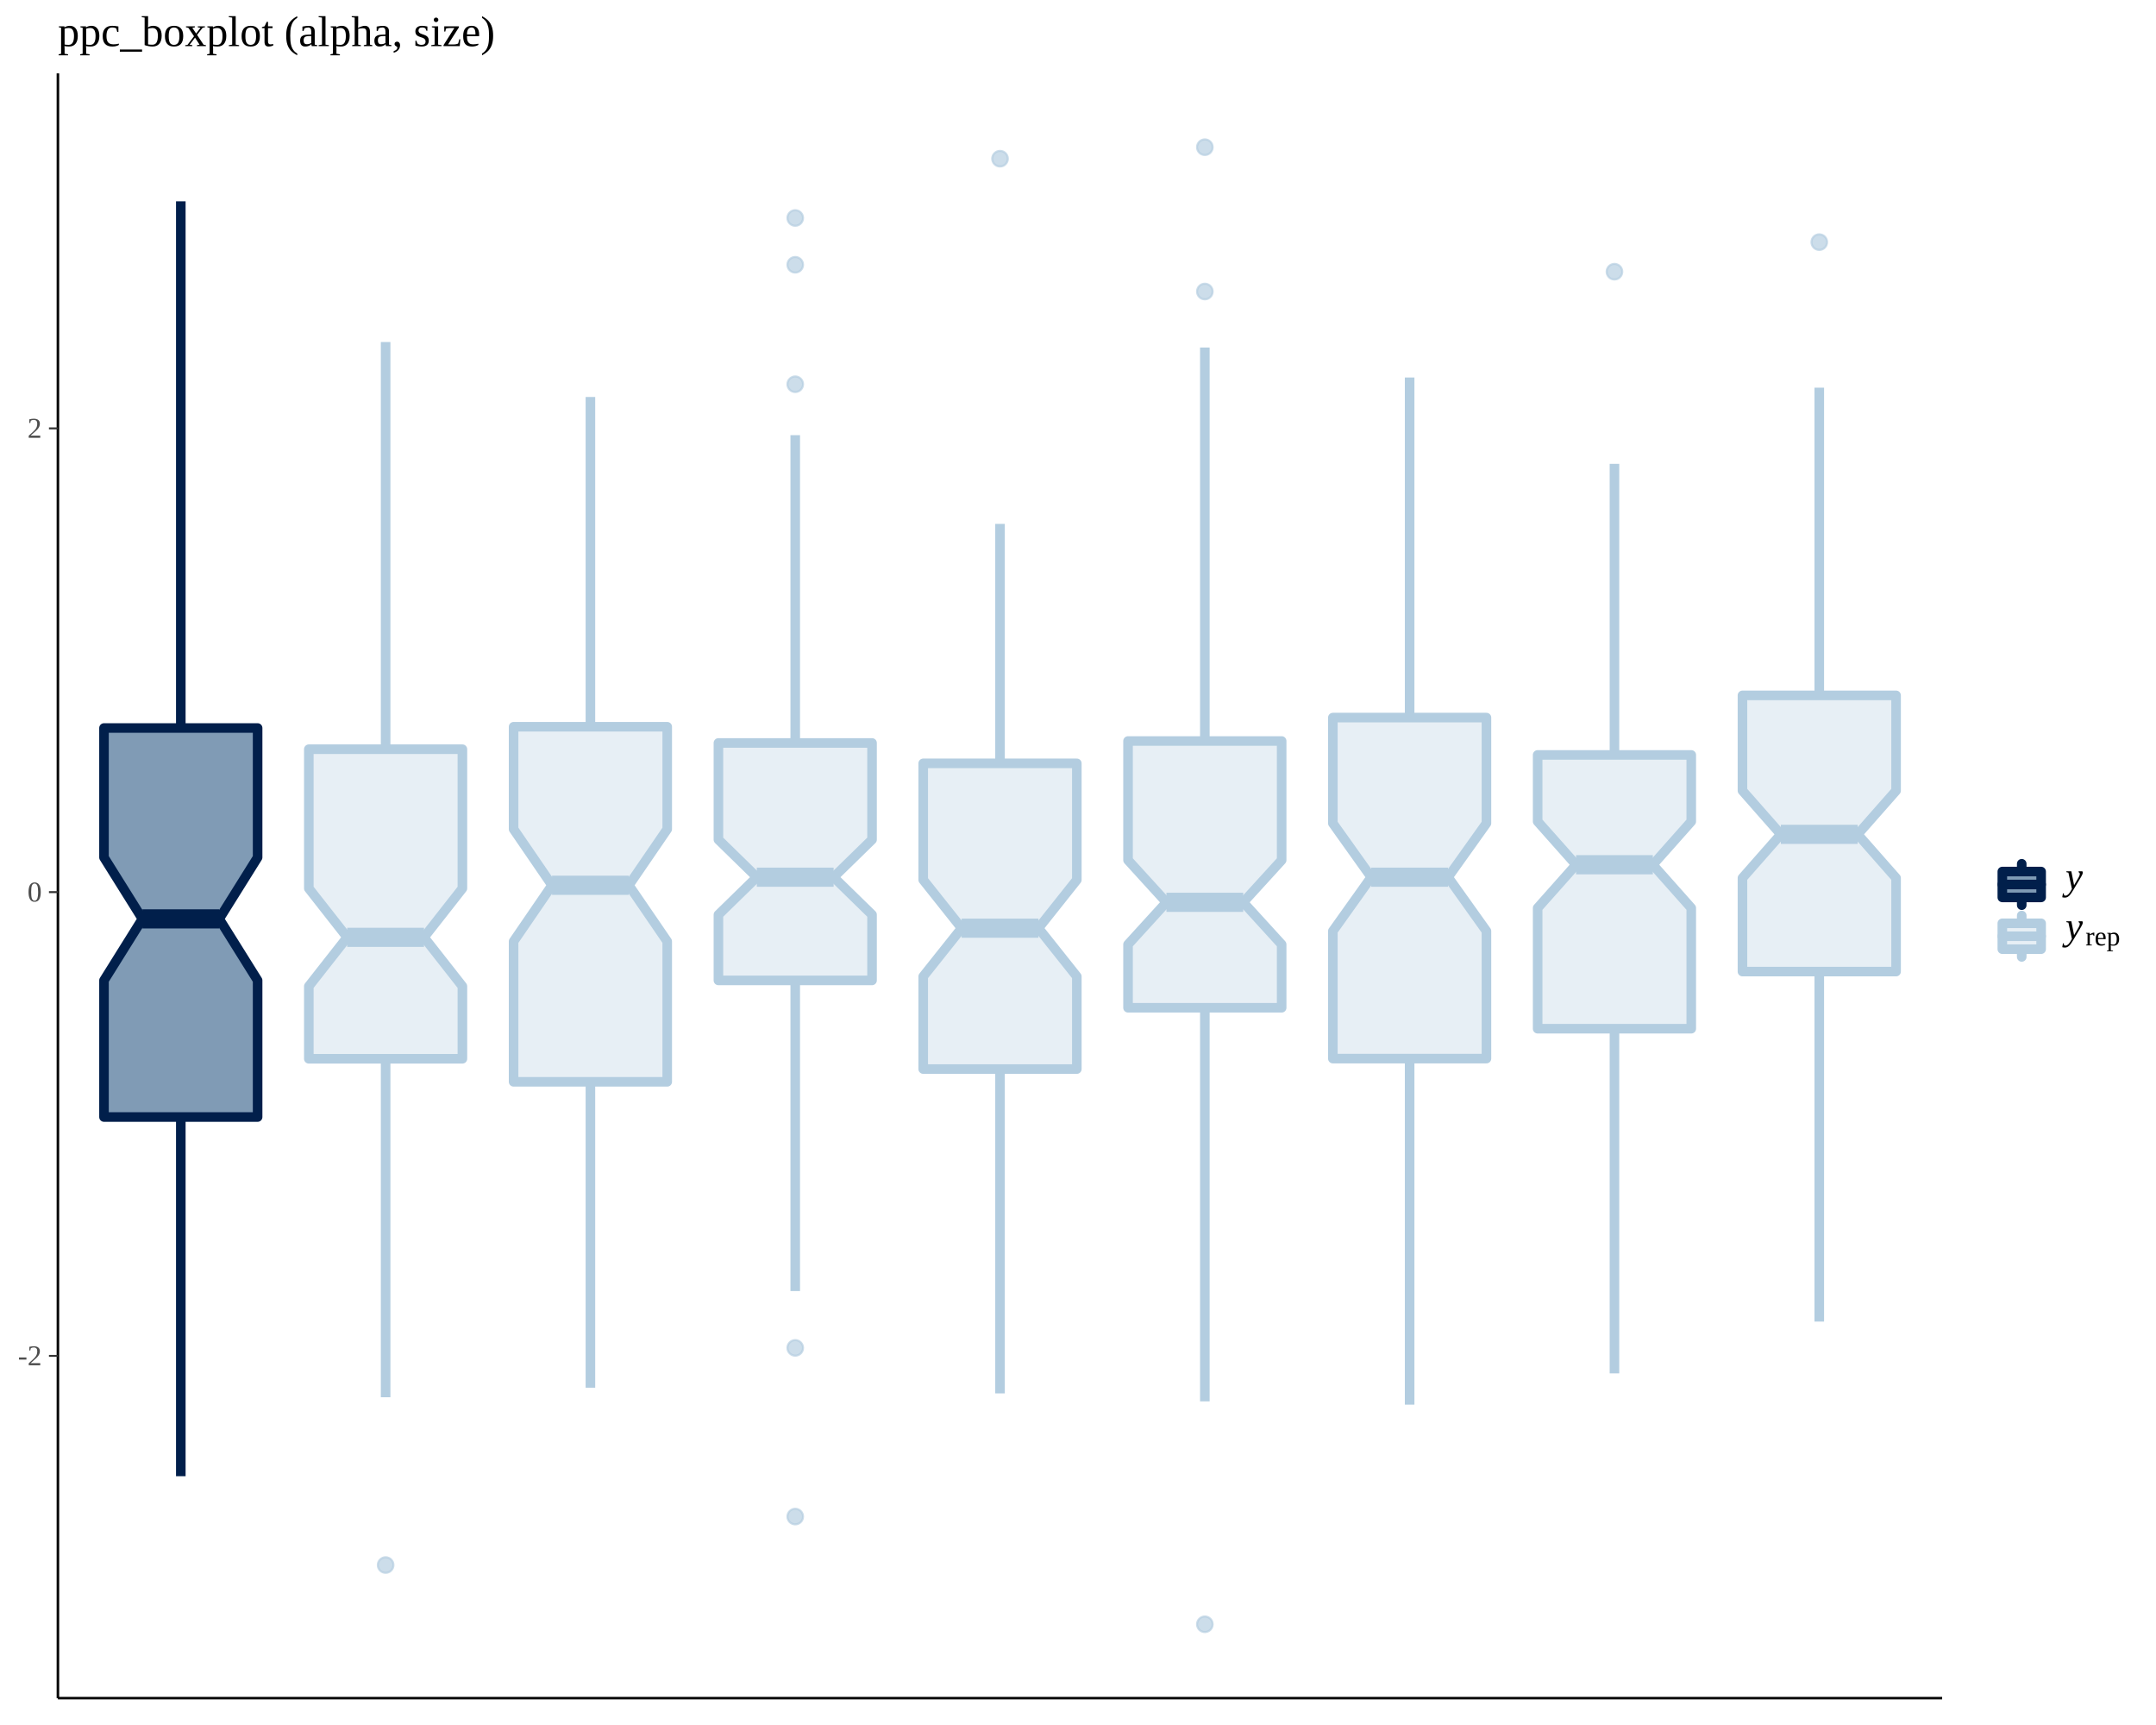
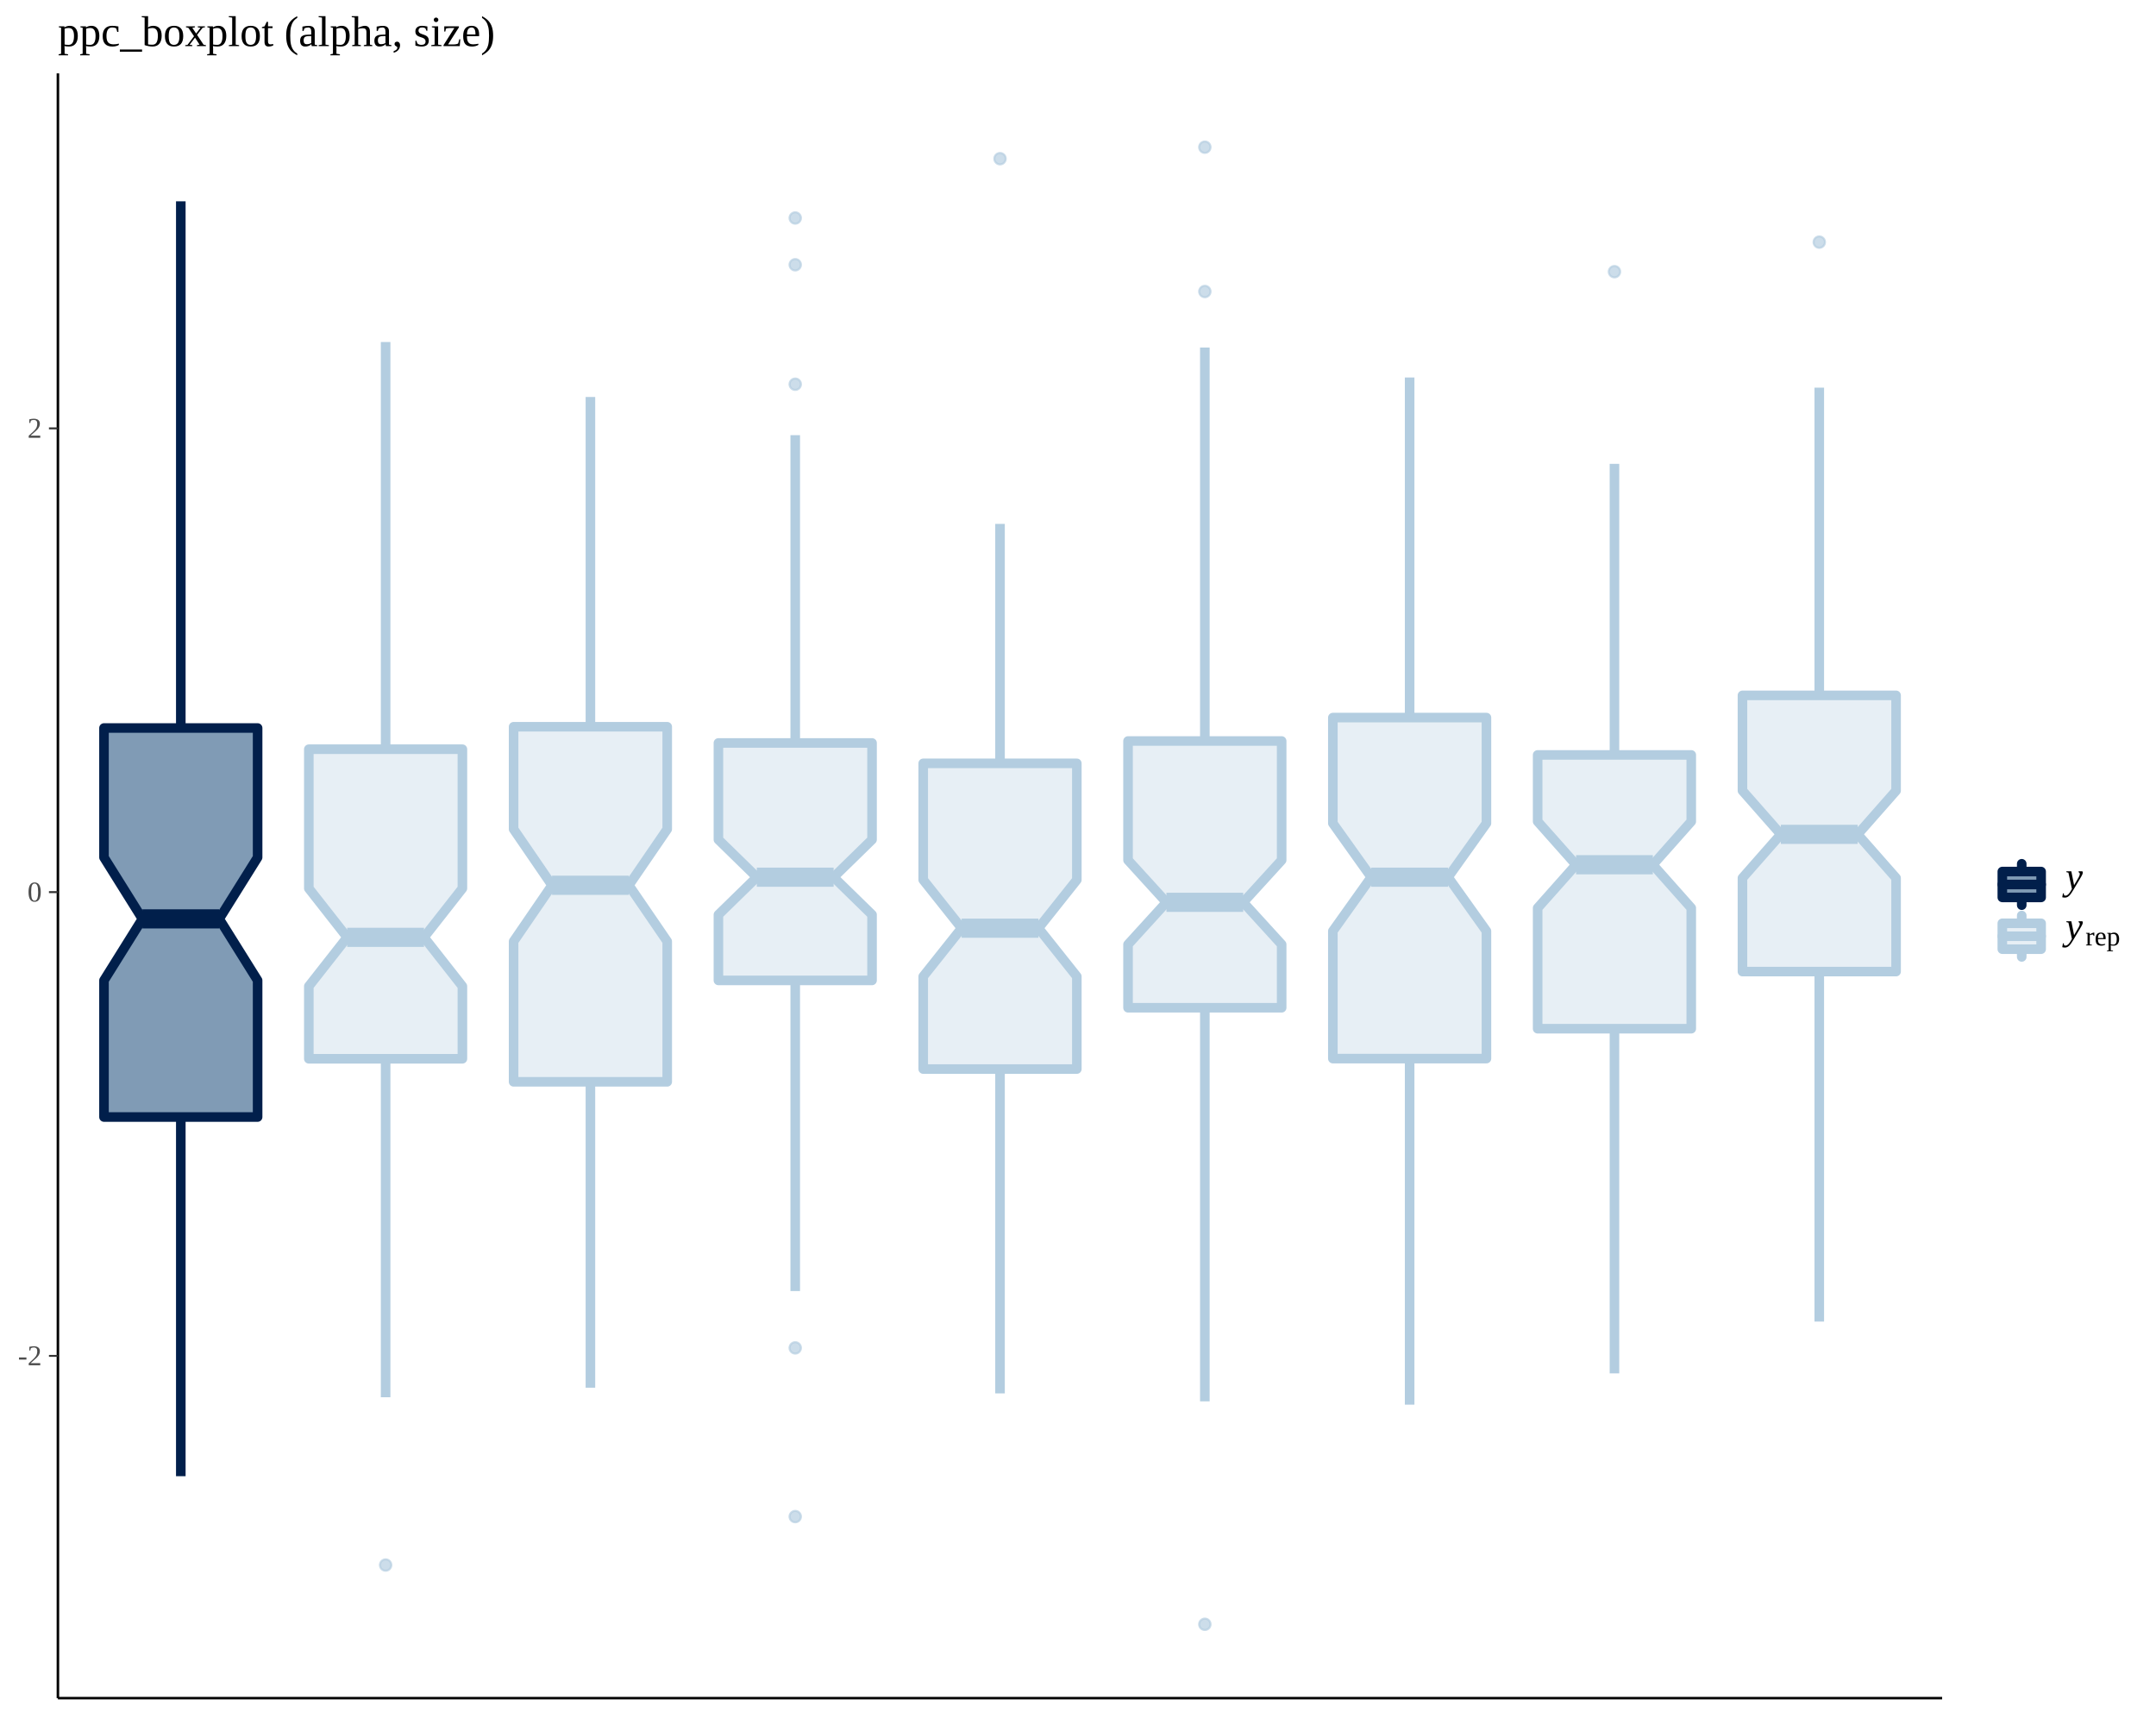
<svg xmlns="http://www.w3.org/2000/svg" viewBox="0 0 720.00 576.00">
  <defs>
    <style type="text/css">
    line, polyline, polygon, path, rect, circle {
      fill: none;
      stroke: #000000;
      stroke-linecap: round;
      stroke-linejoin: round;
      stroke-miterlimit: 10.00;
    }
  </style>
  </defs>
  <rect width="100%" height="100%" style="stroke: none; fill: #FFFFFF;" />
  <defs>
    <clipPath id="cpMTkuMzR8NjQ4LjU4fDU2Ny4wM3wyNC40OQ==">
      <rect x="19.34" y="24.49" width="629.24" height="542.55" />
    </clipPath>
  </defs>
  <line x1="60.38" y1="243.09" x2="60.38" y2="67.22" style="stroke-width: 3.20; stroke: #011F4B; stroke-linecap: butt;" clip-path="url(#cpMTkuMzR8NjQ4LjU4fDU2Ny4wM3wyNC40OQ==)" />
  <line x1="60.38" y1="372.99" x2="60.38" y2="492.92" style="stroke-width: 3.20; stroke: #011F4B; stroke-linecap: butt;" clip-path="url(#cpMTkuMzR8NjQ4LjU4fDU2Ny4wM3wyNC40OQ==)" />
  <polygon points="34.73,243.09 34.73,286.31 47.56,306.83 34.73,327.36 34.73,372.99 86.03,372.99 86.03,327.36 73.20,306.83 86.03,286.31 86.03,243.09 34.73,243.09 " style="stroke-width: 3.20; stroke: #011F4B; fill: #03396C; fill-opacity: 0.50;" clip-path="url(#cpMTkuMzR8NjQ4LjU4fDU2Ny4wM3wyNC40OQ==)" />
  <line x1="47.56" y1="306.83" x2="73.20" y2="306.83" style="stroke-width: 6.40; stroke: #011F4B; stroke-linecap: butt;" clip-path="url(#cpMTkuMzR8NjQ4LjU4fDU2Ny4wM3wyNC40OQ==)" />
-   <circle cx="128.78" cy="522.59" r="1.95pt" style="stroke-width: 0.71; stroke: #B3CDE0; stroke-opacity: 0.67; fill: #B3CDE0; fill-opacity: 0.67;" clip-path="url(#cpMTkuMzR8NjQ4LjU4fDU2Ny4wM3wyNC40OQ==)" />
+   <circle cx="128.78" cy="522.59" r="1.42pt" style="stroke-width: 0.71; stroke: #B3CDE0; stroke-opacity: 0.67; fill: #B3CDE0; fill-opacity: 0.67;" clip-path="url(#cpMTkuMzR8NjQ4LjU4fDU2Ny4wM3wyNC40OQ==)" />
  <line x1="128.78" y1="250.17" x2="128.78" y2="114.21" style="stroke-width: 3.20; stroke: #B3CDE0; stroke-linecap: butt;" clip-path="url(#cpMTkuMzR8NjQ4LjU4fDU2Ny4wM3wyNC40OQ==)" />
  <line x1="128.78" y1="353.54" x2="128.78" y2="466.56" style="stroke-width: 3.20; stroke: #B3CDE0; stroke-linecap: butt;" clip-path="url(#cpMTkuMzR8NjQ4LjU4fDU2Ny4wM3wyNC40OQ==)" />
  <polygon points="103.13,250.17 103.13,296.65 115.95,312.99 103.13,329.32 103.13,353.54 154.42,353.54 154.42,329.32 141.60,312.99 154.42,296.65 154.42,250.17 103.13,250.17 " style="stroke-width: 3.20; stroke: #B3CDE0; fill: #D1E1EC; fill-opacity: 0.50;" clip-path="url(#cpMTkuMzR8NjQ4LjU4fDU2Ny4wM3wyNC40OQ==)" />
  <line x1="115.95" y1="312.99" x2="141.60" y2="312.99" style="stroke-width: 6.40; stroke: #B3CDE0; stroke-linecap: butt;" clip-path="url(#cpMTkuMzR8NjQ4LjU4fDU2Ny4wM3wyNC40OQ==)" />
  <line x1="197.17" y1="242.67" x2="197.17" y2="132.55" style="stroke-width: 3.20; stroke: #B3CDE0; stroke-linecap: butt;" clip-path="url(#cpMTkuMzR8NjQ4LjU4fDU2Ny4wM3wyNC40OQ==)" />
  <line x1="197.17" y1="361.23" x2="197.17" y2="463.38" style="stroke-width: 3.20; stroke: #B3CDE0; stroke-linecap: butt;" clip-path="url(#cpMTkuMzR8NjQ4LjU4fDU2Ny4wM3wyNC40OQ==)" />
  <polygon points="171.52,242.67 171.52,276.87 184.35,295.60 171.52,314.34 171.52,361.23 222.82,361.23 222.82,314.34 210.00,295.60 222.82,276.87 222.82,242.67 171.52,242.67 " style="stroke-width: 3.20; stroke: #B3CDE0; fill: #D1E1EC; fill-opacity: 0.50;" clip-path="url(#cpMTkuMzR8NjQ4LjU4fDU2Ny4wM3wyNC40OQ==)" />
  <line x1="184.35" y1="295.60" x2="210.00" y2="295.60" style="stroke-width: 6.40; stroke: #B3CDE0; stroke-linecap: butt;" clip-path="url(#cpMTkuMzR8NjQ4LjU4fDU2Ny4wM3wyNC40OQ==)" />
-   <circle cx="265.57" cy="72.79" r="1.95pt" style="stroke-width: 0.71; stroke: #B3CDE0; stroke-opacity: 0.67; fill: #B3CDE0; fill-opacity: 0.67;" clip-path="url(#cpMTkuMzR8NjQ4LjU4fDU2Ny4wM3wyNC40OQ==)" />
-   <circle cx="265.57" cy="450.08" r="1.95pt" style="stroke-width: 0.71; stroke: #B3CDE0; stroke-opacity: 0.67; fill: #B3CDE0; fill-opacity: 0.67;" clip-path="url(#cpMTkuMzR8NjQ4LjU4fDU2Ny4wM3wyNC40OQ==)" />
-   <circle cx="265.57" cy="128.30" r="1.95pt" style="stroke-width: 0.71; stroke: #B3CDE0; stroke-opacity: 0.67; fill: #B3CDE0; fill-opacity: 0.67;" clip-path="url(#cpMTkuMzR8NjQ4LjU4fDU2Ny4wM3wyNC40OQ==)" />
-   <circle cx="265.57" cy="88.41" r="1.95pt" style="stroke-width: 0.71; stroke: #B3CDE0; stroke-opacity: 0.67; fill: #B3CDE0; fill-opacity: 0.67;" clip-path="url(#cpMTkuMzR8NjQ4LjU4fDU2Ny4wM3wyNC40OQ==)" />
-   <circle cx="265.57" cy="506.41" r="1.95pt" style="stroke-width: 0.71; stroke: #B3CDE0; stroke-opacity: 0.67; fill: #B3CDE0; fill-opacity: 0.67;" clip-path="url(#cpMTkuMzR8NjQ4LjU4fDU2Ny4wM3wyNC40OQ==)" />
+   <circle cx="265.57" cy="72.79" r="1.42pt" style="stroke-width: 0.71; stroke: #B3CDE0; stroke-opacity: 0.67; fill: #B3CDE0; fill-opacity: 0.67;" clip-path="url(#cpMTkuMzR8NjQ4LjU4fDU2Ny4wM3wyNC40OQ==)" />
+   <circle cx="265.57" cy="450.08" r="1.42pt" style="stroke-width: 0.71; stroke: #B3CDE0; stroke-opacity: 0.67; fill: #B3CDE0; fill-opacity: 0.67;" clip-path="url(#cpMTkuMzR8NjQ4LjU4fDU2Ny4wM3wyNC40OQ==)" />
+   <circle cx="265.57" cy="128.30" r="1.42pt" style="stroke-width: 0.71; stroke: #B3CDE0; stroke-opacity: 0.67; fill: #B3CDE0; fill-opacity: 0.67;" clip-path="url(#cpMTkuMzR8NjQ4LjU4fDU2Ny4wM3wyNC40OQ==)" />
+   <circle cx="265.57" cy="88.41" r="1.42pt" style="stroke-width: 0.71; stroke: #B3CDE0; stroke-opacity: 0.67; fill: #B3CDE0; fill-opacity: 0.67;" clip-path="url(#cpMTkuMzR8NjQ4LjU4fDU2Ny4wM3wyNC40OQ==)" />
+   <circle cx="265.57" cy="506.41" r="1.42pt" style="stroke-width: 0.71; stroke: #B3CDE0; stroke-opacity: 0.67; fill: #B3CDE0; fill-opacity: 0.67;" clip-path="url(#cpMTkuMzR8NjQ4LjU4fDU2Ny4wM3wyNC40OQ==)" />
  <line x1="265.57" y1="248.08" x2="265.57" y2="145.31" style="stroke-width: 3.20; stroke: #B3CDE0; stroke-linecap: butt;" clip-path="url(#cpMTkuMzR8NjQ4LjU4fDU2Ny4wM3wyNC40OQ==)" />
  <line x1="265.57" y1="327.37" x2="265.57" y2="431.09" style="stroke-width: 3.20; stroke: #B3CDE0; stroke-linecap: butt;" clip-path="url(#cpMTkuMzR8NjQ4LjU4fDU2Ny4wM3wyNC40OQ==)" />
  <polygon points="239.92,248.08 239.92,280.37 252.74,292.90 239.92,305.43 239.92,327.37 291.22,327.37 291.22,305.43 278.39,292.90 291.22,280.37 291.22,248.08 239.92,248.08 " style="stroke-width: 3.20; stroke: #B3CDE0; fill: #D1E1EC; fill-opacity: 0.50;" clip-path="url(#cpMTkuMzR8NjQ4LjU4fDU2Ny4wM3wyNC40OQ==)" />
  <line x1="252.74" y1="292.90" x2="278.39" y2="292.90" style="stroke-width: 6.40; stroke: #B3CDE0; stroke-linecap: butt;" clip-path="url(#cpMTkuMzR8NjQ4LjU4fDU2Ny4wM3wyNC40OQ==)" />
-   <circle cx="333.96" cy="52.99" r="1.95pt" style="stroke-width: 0.71; stroke: #B3CDE0; stroke-opacity: 0.67; fill: #B3CDE0; fill-opacity: 0.67;" clip-path="url(#cpMTkuMzR8NjQ4LjU4fDU2Ny4wM3wyNC40OQ==)" />
+   <circle cx="333.96" cy="52.99" r="1.42pt" style="stroke-width: 0.71; stroke: #B3CDE0; stroke-opacity: 0.67; fill: #B3CDE0; fill-opacity: 0.67;" clip-path="url(#cpMTkuMzR8NjQ4LjU4fDU2Ny4wM3wyNC40OQ==)" />
  <line x1="333.96" y1="254.89" x2="333.96" y2="174.94" style="stroke-width: 3.20; stroke: #B3CDE0; stroke-linecap: butt;" clip-path="url(#cpMTkuMzR8NjQ4LjU4fDU2Ny4wM3wyNC40OQ==)" />
  <line x1="333.96" y1="356.97" x2="333.96" y2="465.28" style="stroke-width: 3.20; stroke: #B3CDE0; stroke-linecap: butt;" clip-path="url(#cpMTkuMzR8NjQ4LjU4fDU2Ny4wM3wyNC40OQ==)" />
  <polygon points="308.31,254.89 308.31,293.80 321.14,309.93 308.31,326.05 308.31,356.97 359.61,356.97 359.61,326.05 346.79,309.93 359.61,293.80 359.61,254.89 308.31,254.89 " style="stroke-width: 3.20; stroke: #B3CDE0; fill: #D1E1EC; fill-opacity: 0.50;" clip-path="url(#cpMTkuMzR8NjQ4LjU4fDU2Ny4wM3wyNC40OQ==)" />
  <line x1="321.14" y1="309.93" x2="346.79" y2="309.93" style="stroke-width: 6.40; stroke: #B3CDE0; stroke-linecap: butt;" clip-path="url(#cpMTkuMzR8NjQ4LjU4fDU2Ny4wM3wyNC40OQ==)" />
-   <circle cx="402.36" cy="97.34" r="1.95pt" style="stroke-width: 0.71; stroke: #B3CDE0; stroke-opacity: 0.67; fill: #B3CDE0; fill-opacity: 0.67;" clip-path="url(#cpMTkuMzR8NjQ4LjU4fDU2Ny4wM3wyNC40OQ==)" />
-   <circle cx="402.36" cy="49.15" r="1.95pt" style="stroke-width: 0.71; stroke: #B3CDE0; stroke-opacity: 0.67; fill: #B3CDE0; fill-opacity: 0.67;" clip-path="url(#cpMTkuMzR8NjQ4LjU4fDU2Ny4wM3wyNC40OQ==)" />
-   <circle cx="402.36" cy="542.37" r="1.95pt" style="stroke-width: 0.71; stroke: #B3CDE0; stroke-opacity: 0.67; fill: #B3CDE0; fill-opacity: 0.67;" clip-path="url(#cpMTkuMzR8NjQ4LjU4fDU2Ny4wM3wyNC40OQ==)" />
+   <circle cx="402.36" cy="97.34" r="1.42pt" style="stroke-width: 0.71; stroke: #B3CDE0; stroke-opacity: 0.67; fill: #B3CDE0; fill-opacity: 0.67;" clip-path="url(#cpMTkuMzR8NjQ4LjU4fDU2Ny4wM3wyNC40OQ==)" />
+   <circle cx="402.36" cy="49.15" r="1.42pt" style="stroke-width: 0.71; stroke: #B3CDE0; stroke-opacity: 0.67; fill: #B3CDE0; fill-opacity: 0.67;" clip-path="url(#cpMTkuMzR8NjQ4LjU4fDU2Ny4wM3wyNC40OQ==)" />
+   <circle cx="402.36" cy="542.37" r="1.42pt" style="stroke-width: 0.71; stroke: #B3CDE0; stroke-opacity: 0.67; fill: #B3CDE0; fill-opacity: 0.67;" clip-path="url(#cpMTkuMzR8NjQ4LjU4fDU2Ny4wM3wyNC40OQ==)" />
  <line x1="402.36" y1="247.43" x2="402.36" y2="116.05" style="stroke-width: 3.20; stroke: #B3CDE0; stroke-linecap: butt;" clip-path="url(#cpMTkuMzR8NjQ4LjU4fDU2Ny4wM3wyNC40OQ==)" />
  <line x1="402.36" y1="336.50" x2="402.36" y2="467.92" style="stroke-width: 3.20; stroke: #B3CDE0; stroke-linecap: butt;" clip-path="url(#cpMTkuMzR8NjQ4LjU4fDU2Ny4wM3wyNC40OQ==)" />
  <polygon points="376.71,247.43 376.71,287.22 389.53,301.29 376.71,315.36 376.71,336.50 428.01,336.50 428.01,315.36 415.18,301.29 428.01,287.22 428.01,247.43 376.71,247.43 " style="stroke-width: 3.20; stroke: #B3CDE0; fill: #D1E1EC; fill-opacity: 0.50;" clip-path="url(#cpMTkuMzR8NjQ4LjU4fDU2Ny4wM3wyNC40OQ==)" />
  <line x1="389.53" y1="301.29" x2="415.18" y2="301.29" style="stroke-width: 6.40; stroke: #B3CDE0; stroke-linecap: butt;" clip-path="url(#cpMTkuMzR8NjQ4LjU4fDU2Ny4wM3wyNC40OQ==)" />
  <line x1="470.75" y1="239.61" x2="470.75" y2="126.05" style="stroke-width: 3.20; stroke: #B3CDE0; stroke-linecap: butt;" clip-path="url(#cpMTkuMzR8NjQ4LjU4fDU2Ny4wM3wyNC40OQ==)" />
  <line x1="470.75" y1="353.48" x2="470.75" y2="469.04" style="stroke-width: 3.20; stroke: #B3CDE0; stroke-linecap: butt;" clip-path="url(#cpMTkuMzR8NjQ4LjU4fDU2Ny4wM3wyNC40OQ==)" />
  <polygon points="445.11,239.61 445.11,274.91 457.93,292.90 445.11,310.89 445.11,353.48 496.40,353.48 496.40,310.89 483.58,292.90 496.40,274.91 496.40,239.61 445.11,239.61 " style="stroke-width: 3.20; stroke: #B3CDE0; fill: #D1E1EC; fill-opacity: 0.50;" clip-path="url(#cpMTkuMzR8NjQ4LjU4fDU2Ny4wM3wyNC40OQ==)" />
  <line x1="457.93" y1="292.90" x2="483.58" y2="292.90" style="stroke-width: 6.40; stroke: #B3CDE0; stroke-linecap: butt;" clip-path="url(#cpMTkuMzR8NjQ4LjU4fDU2Ny4wM3wyNC40OQ==)" />
-   <circle cx="539.15" cy="90.72" r="1.95pt" style="stroke-width: 0.71; stroke: #B3CDE0; stroke-opacity: 0.67; fill: #B3CDE0; fill-opacity: 0.67;" clip-path="url(#cpMTkuMzR8NjQ4LjU4fDU2Ny4wM3wyNC40OQ==)" />
+   <circle cx="539.15" cy="90.72" r="1.42pt" style="stroke-width: 0.71; stroke: #B3CDE0; stroke-opacity: 0.67; fill: #B3CDE0; fill-opacity: 0.67;" clip-path="url(#cpMTkuMzR8NjQ4LjU4fDU2Ny4wM3wyNC40OQ==)" />
  <line x1="539.15" y1="252.08" x2="539.15" y2="154.88" style="stroke-width: 3.20; stroke: #B3CDE0; stroke-linecap: butt;" clip-path="url(#cpMTkuMzR8NjQ4LjU4fDU2Ny4wM3wyNC40OQ==)" />
  <line x1="539.15" y1="343.50" x2="539.15" y2="458.59" style="stroke-width: 3.20; stroke: #B3CDE0; stroke-linecap: butt;" clip-path="url(#cpMTkuMzR8NjQ4LjU4fDU2Ny4wM3wyNC40OQ==)" />
  <polygon points="513.50,252.08 513.50,274.30 526.33,288.75 513.50,303.19 513.50,343.50 564.80,343.50 564.80,303.19 551.97,288.75 564.80,274.30 564.80,252.08 513.50,252.08 " style="stroke-width: 3.20; stroke: #B3CDE0; fill: #D1E1EC; fill-opacity: 0.50;" clip-path="url(#cpMTkuMzR8NjQ4LjU4fDU2Ny4wM3wyNC40OQ==)" />
  <line x1="526.33" y1="288.75" x2="551.97" y2="288.75" style="stroke-width: 6.40; stroke: #B3CDE0; stroke-linecap: butt;" clip-path="url(#cpMTkuMzR8NjQ4LjU4fDU2Ny4wM3wyNC40OQ==)" />
-   <circle cx="607.55" cy="80.85" r="1.95pt" style="stroke-width: 0.71; stroke: #B3CDE0; stroke-opacity: 0.67; fill: #B3CDE0; fill-opacity: 0.67;" clip-path="url(#cpMTkuMzR8NjQ4LjU4fDU2Ny4wM3wyNC40OQ==)" />
+   <circle cx="607.55" cy="80.85" r="1.42pt" style="stroke-width: 0.71; stroke: #B3CDE0; stroke-opacity: 0.67; fill: #B3CDE0; fill-opacity: 0.67;" clip-path="url(#cpMTkuMzR8NjQ4LjU4fDU2Ny4wM3wyNC40OQ==)" />
  <line x1="607.55" y1="232.19" x2="607.55" y2="129.44" style="stroke-width: 3.20; stroke: #B3CDE0; stroke-linecap: butt;" clip-path="url(#cpMTkuMzR8NjQ4LjU4fDU2Ny4wM3wyNC40OQ==)" />
  <line x1="607.55" y1="324.42" x2="607.55" y2="441.30" style="stroke-width: 3.20; stroke: #B3CDE0; stroke-linecap: butt;" clip-path="url(#cpMTkuMzR8NjQ4LjU4fDU2Ny4wM3wyNC40OQ==)" />
  <polygon points="581.90,232.19 581.90,264.03 594.72,278.60 581.90,293.17 581.90,324.42 633.20,324.42 633.20,293.17 620.37,278.60 633.20,264.03 633.20,232.19 581.90,232.19 " style="stroke-width: 3.20; stroke: #B3CDE0; fill: #D1E1EC; fill-opacity: 0.50;" clip-path="url(#cpMTkuMzR8NjQ4LjU4fDU2Ny4wM3wyNC40OQ==)" />
  <line x1="594.72" y1="278.60" x2="620.37" y2="278.60" style="stroke-width: 6.40; stroke: #B3CDE0; stroke-linecap: butt;" clip-path="url(#cpMTkuMzR8NjQ4LjU4fDU2Ny4wM3wyNC40OQ==)" />
  <defs>
    <clipPath id="cpMC4wMHw3MjAuMDB8NTc2LjAwfDAuMDA=">
      <rect x="0.00" y="0.00" width="720.00" height="576.00" />
    </clipPath>
  </defs>
  <polyline points="19.34,567.03 19.34,24.49 " style="stroke-width: 0.85; stroke-linecap: butt;" clip-path="url(#cpMC4wMHw3MjAuMDB8NTc2LjAwfDAuMDA=)" />
  <g clip-path="url(#cpMC4wMHw3MjAuMDB8NTc2LjAwfDAuMDA=)">
    <text x="5.98" y="455.89" style="font-size: 9.60px; fill: #4D4D4D; font-family: Liberation Serif;" textLength="7.98px" lengthAdjust="spacingAndGlyphs">-2</text>
  </g>
  <g clip-path="url(#cpMC4wMHw3MjAuMDB8NTc2LjAwfDAuMDA=)">
    <text x="9.17" y="301.03" style="font-size: 9.60px; fill: #4D4D4D; font-family: Liberation Serif;" textLength="4.80px" lengthAdjust="spacingAndGlyphs">0</text>
  </g>
  <g clip-path="url(#cpMC4wMHw3MjAuMDB8NTc2LjAwfDAuMDA=)">
    <text x="9.17" y="146.18" style="font-size: 9.60px; fill: #4D4D4D; font-family: Liberation Serif;" textLength="4.80px" lengthAdjust="spacingAndGlyphs">2</text>
  </g>
  <polyline points="16.35,452.74 19.34,452.74 " style="stroke-width: 0.64; stroke: #333333; stroke-linecap: butt;" clip-path="url(#cpMC4wMHw3MjAuMDB8NTc2LjAwfDAuMDA=)" />
  <polyline points="16.35,297.89 19.34,297.89 " style="stroke-width: 0.64; stroke: #333333; stroke-linecap: butt;" clip-path="url(#cpMC4wMHw3MjAuMDB8NTc2LjAwfDAuMDA=)" />
  <polyline points="16.35,143.04 19.34,143.04 " style="stroke-width: 0.64; stroke: #333333; stroke-linecap: butt;" clip-path="url(#cpMC4wMHw3MjAuMDB8NTc2LjAwfDAuMDA=)" />
  <polyline points="19.34,567.03 648.58,567.03 " style="stroke-width: 0.85; stroke-linecap: butt;" clip-path="url(#cpMC4wMHw3MjAuMDB8NTc2LjAwfDAuMDA=)" />
  <polyline points="675.16,302.25 675.16,299.66 " style="stroke-width: 3.20; stroke: #011F4B;" clip-path="url(#cpMC4wMHw3MjAuMDB8NTc2LjAwfDAuMDA=)" />
  <polyline points="675.16,291.02 675.16,288.42 " style="stroke-width: 3.20; stroke: #011F4B;" clip-path="url(#cpMC4wMHw3MjAuMDB8NTc2LjAwfDAuMDA=)" />
  <rect x="668.68" y="291.02" width="12.96" height="8.64" style="stroke-width: 3.20; stroke: #011F4B; fill: #03396C; fill-opacity: 0.50;" clip-path="url(#cpMC4wMHw3MjAuMDB8NTc2LjAwfDAuMDA=)" />
  <polyline points="668.68,295.34 681.64,295.34 " style="stroke-width: 3.20; stroke: #011F4B;" clip-path="url(#cpMC4wMHw3MjAuMDB8NTc2LjAwfDAuMDA=)" />
  <polyline points="675.16,319.53 675.16,316.94 " style="stroke-width: 3.20; stroke: #B3CDE0;" clip-path="url(#cpMC4wMHw3MjAuMDB8NTc2LjAwfDAuMDA=)" />
  <polyline points="675.16,308.30 675.16,305.70 " style="stroke-width: 3.20; stroke: #B3CDE0;" clip-path="url(#cpMC4wMHw3MjAuMDB8NTc2LjAwfDAuMDA=)" />
  <rect x="668.68" y="308.30" width="12.96" height="8.64" style="stroke-width: 3.20; stroke: #B3CDE0; fill: #D1E1EC; fill-opacity: 0.50;" clip-path="url(#cpMC4wMHw3MjAuMDB8NTc2LjAwfDAuMDA=)" />
  <polyline points="668.68,312.62 681.64,312.62 " style="stroke-width: 3.20; stroke: #B3CDE0;" clip-path="url(#cpMC4wMHw3MjAuMDB8NTc2LjAwfDAuMDA=)" />
  <g clip-path="url(#cpMC4wMHw3MjAuMDB8NTc2LjAwfDAuMDA=)">
    <text x="689.77" y="296.91" style="font-size: 13.00px; font-style: italic; font-family: Liberation Serif;" textLength="5.77px" lengthAdjust="spacingAndGlyphs">y</text>
  </g>
  <g clip-path="url(#cpMC4wMHw3MjAuMDB8NTc2LjAwfDAuMDA=)">
    <text x="689.77" y="313.59" style="font-size: 13.00px; font-style: italic; font-family: Liberation Serif;" textLength="5.77px" lengthAdjust="spacingAndGlyphs">y</text>
  </g>
  <g clip-path="url(#cpMC4wMHw3MjAuMDB8NTc2LjAwfDAuMDA=)">
    <text x="696.44" y="315.68" style="font-size: 9.10px; font-family: Liberation Serif;" textLength="3.03px" lengthAdjust="spacingAndGlyphs">r</text>
  </g>
  <g clip-path="url(#cpMC4wMHw3MjAuMDB8NTc2LjAwfDAuMDA=)">
    <text x="699.47" y="315.68" style="font-size: 9.10px; font-family: Liberation Serif;" textLength="4.03px" lengthAdjust="spacingAndGlyphs">e</text>
  </g>
  <g clip-path="url(#cpMC4wMHw3MjAuMDB8NTc2LjAwfDAuMDA=)">
    <text x="703.50" y="315.68" style="font-size: 9.10px; font-family: Liberation Serif;" textLength="4.55px" lengthAdjust="spacingAndGlyphs">p</text>
  </g>
  <g clip-path="url(#cpMC4wMHw3MjAuMDB8NTc2LjAwfDAuMDA=)">
    <text x="19.34" y="15.40" style="font-size: 14.40px; font-family: Liberation Serif;" textLength="145.95px" lengthAdjust="spacingAndGlyphs">ppc_boxplot (alpha, size)</text>
  </g>
</svg>
